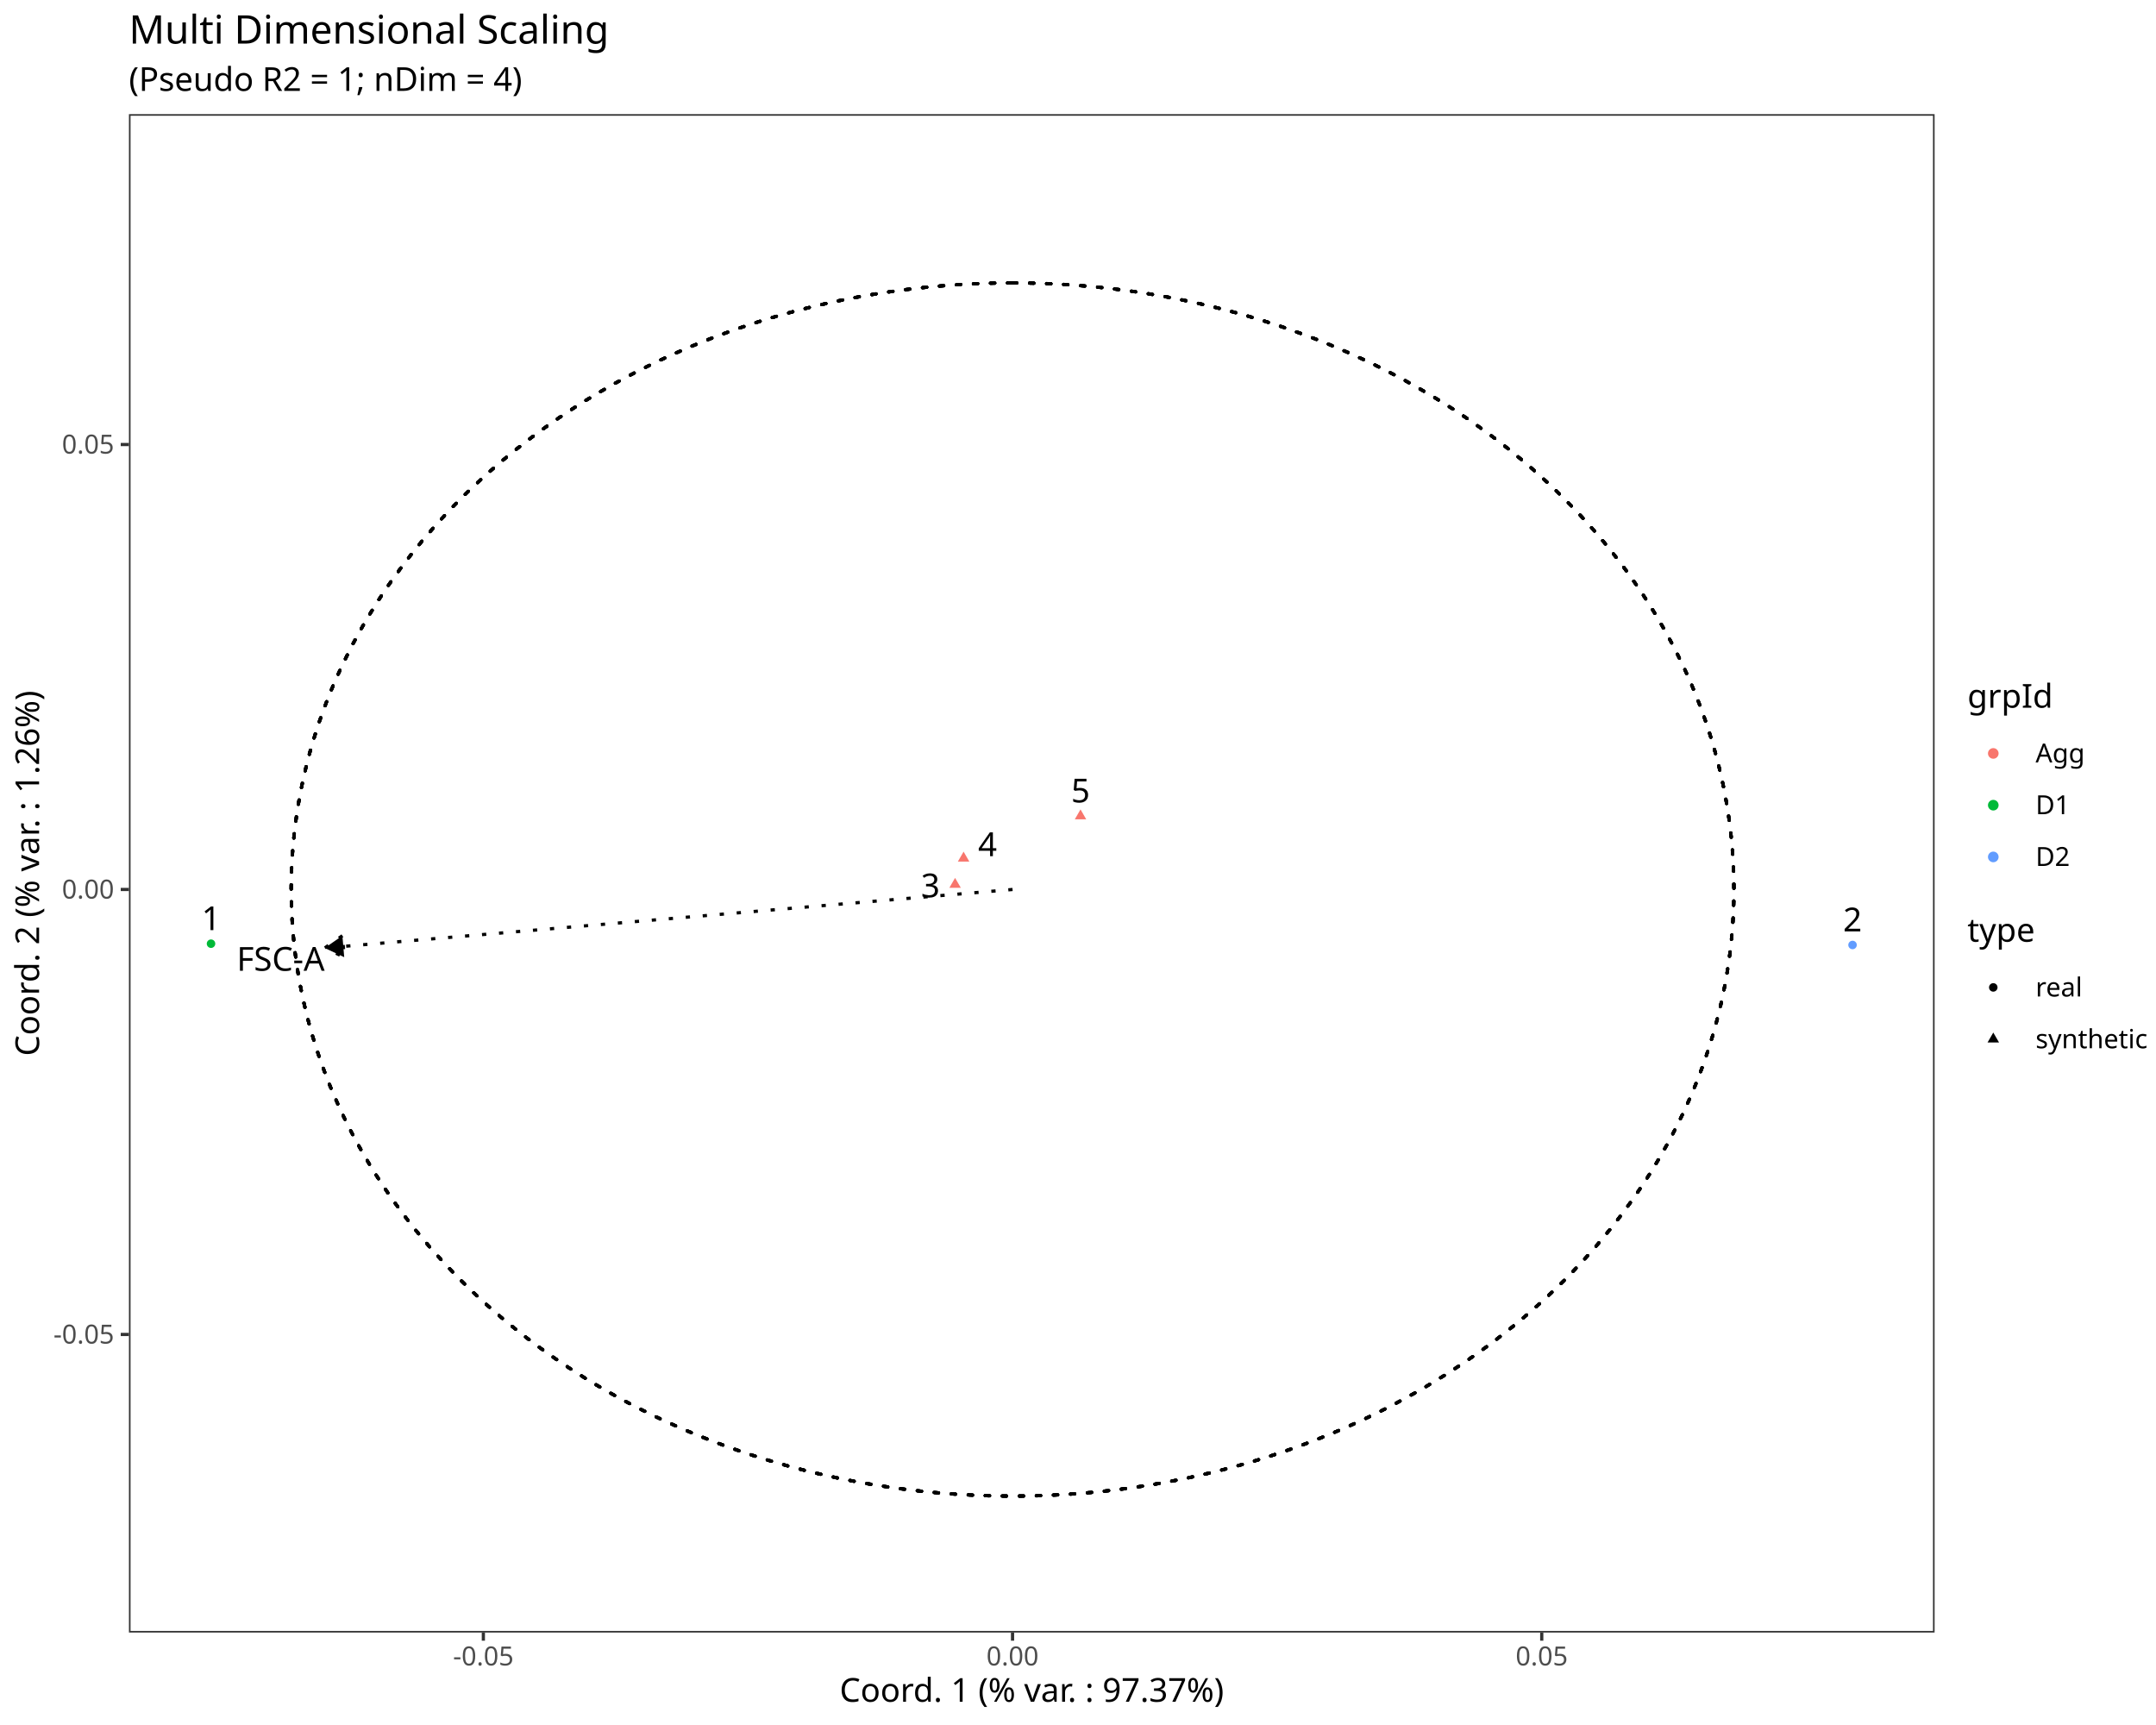
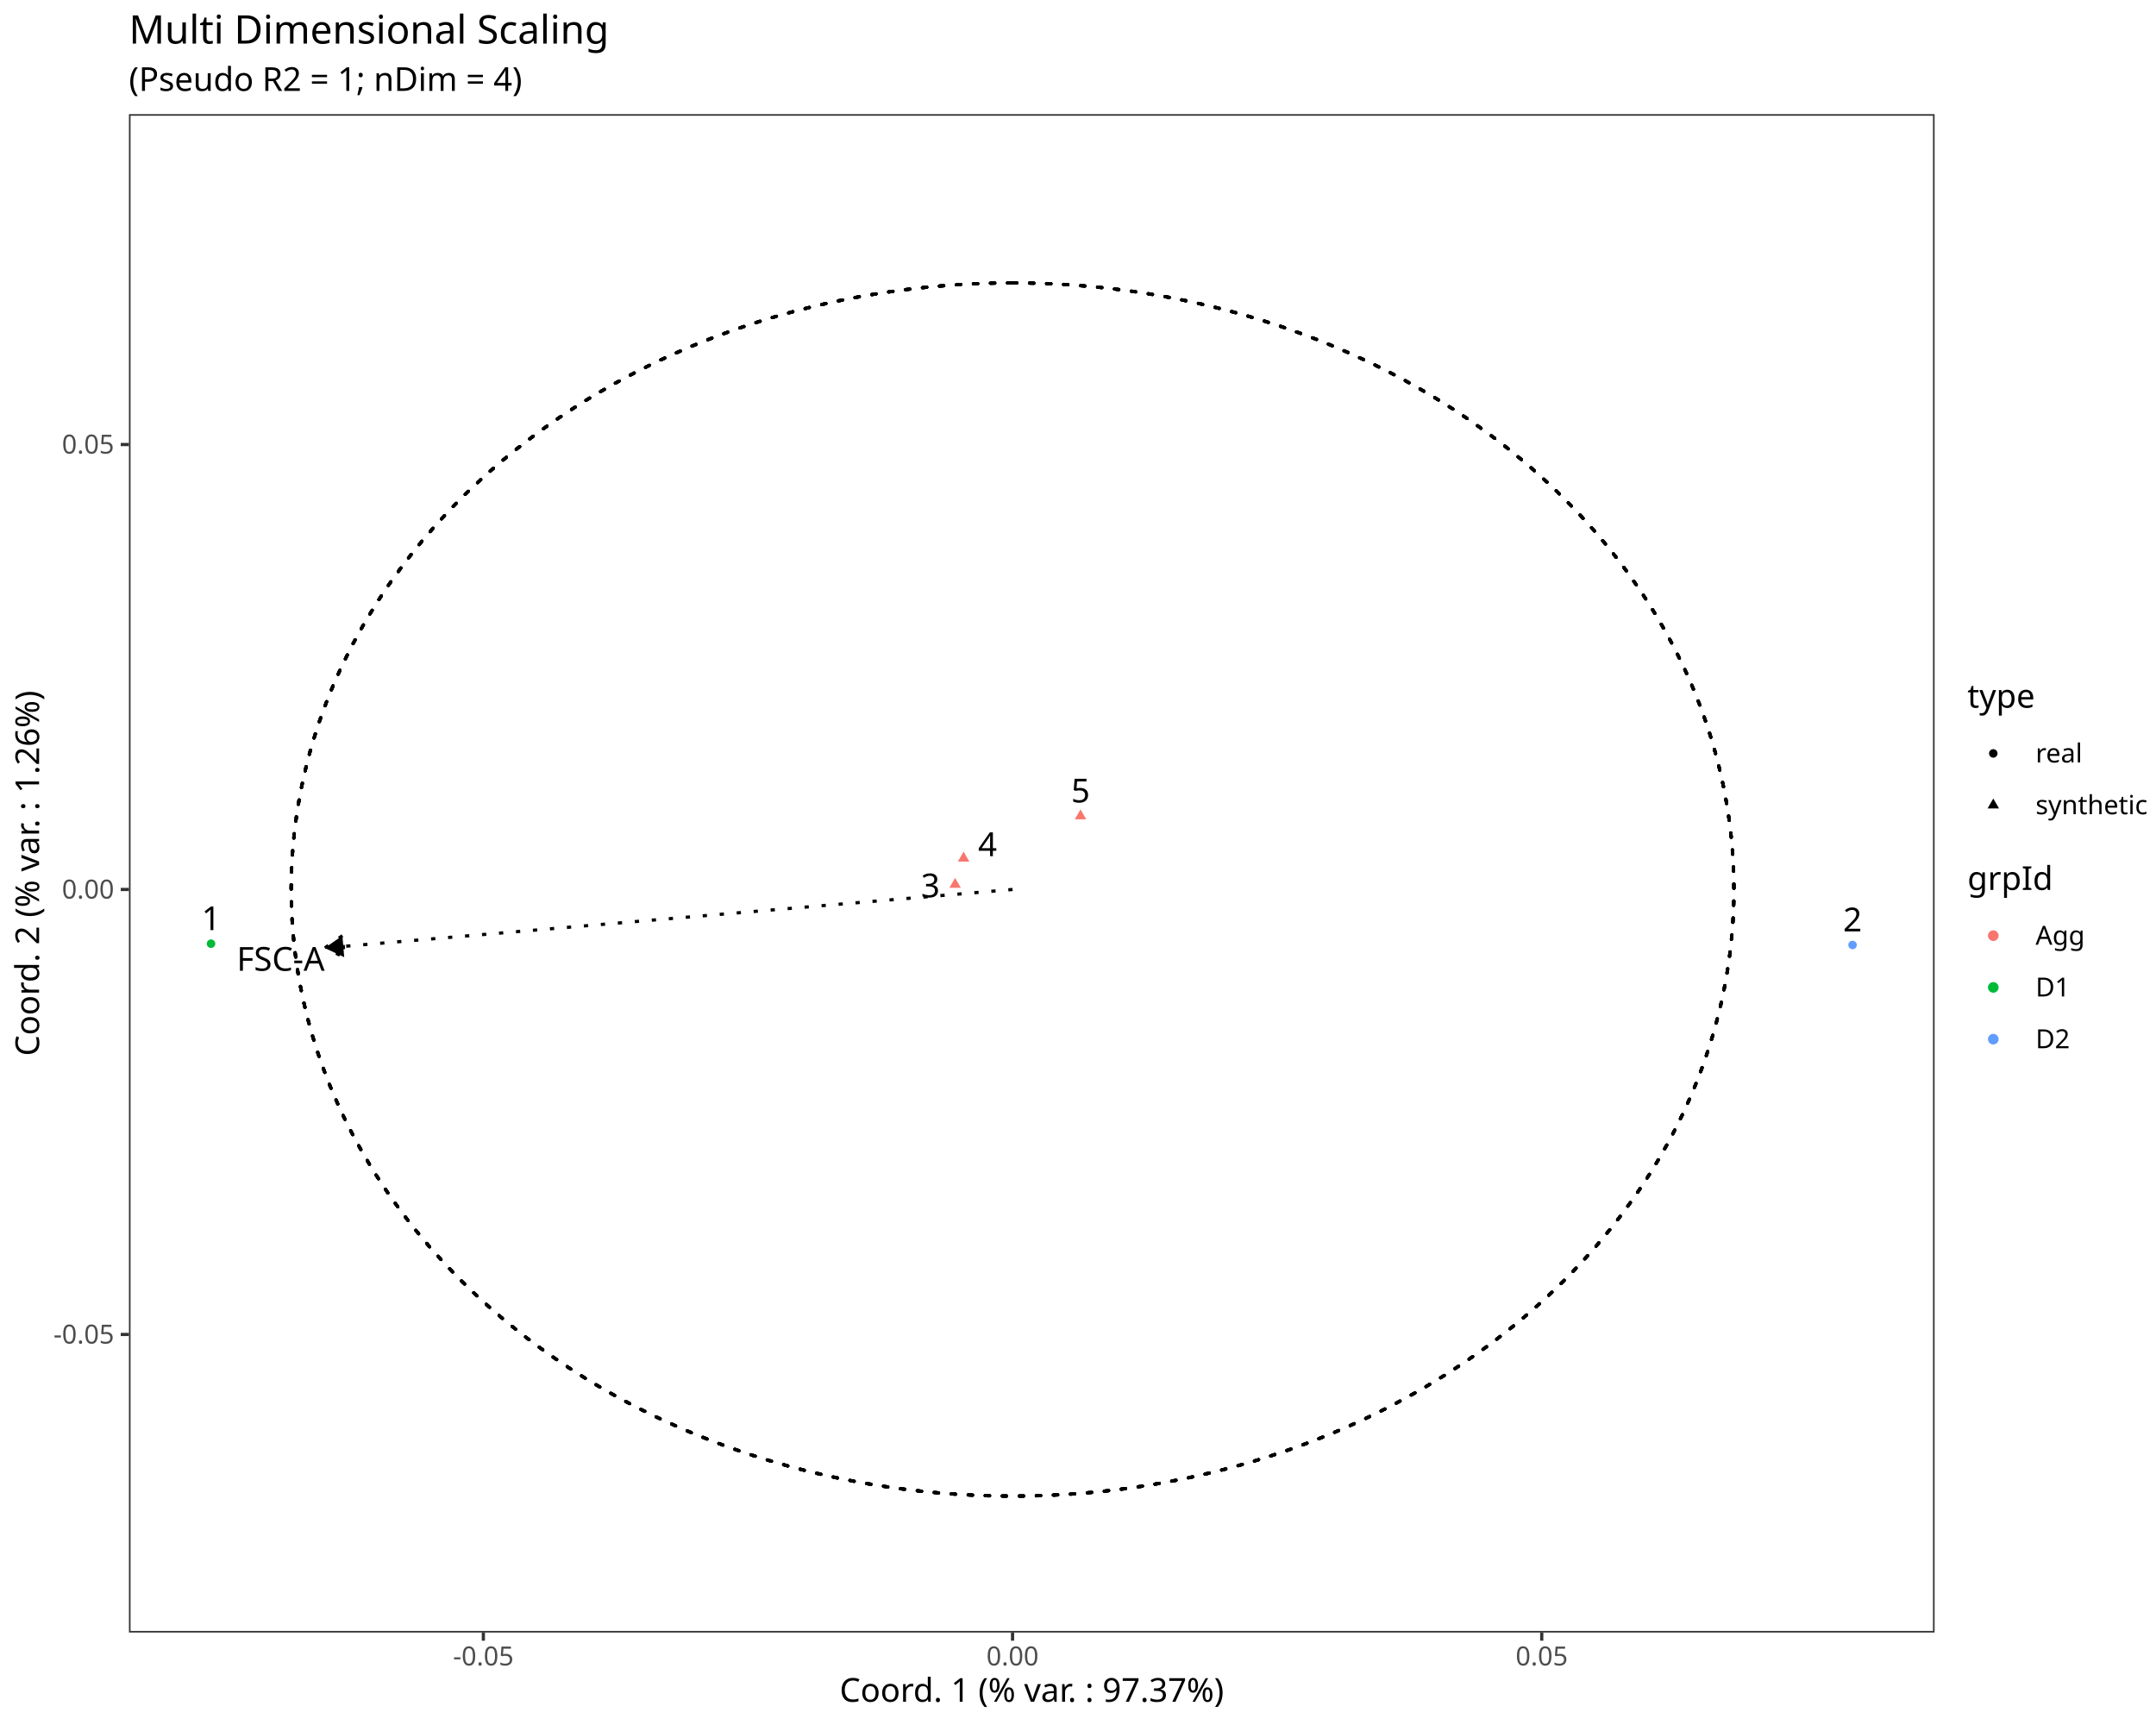
<svg xmlns="http://www.w3.org/2000/svg" class="svglite" data-engine-version="2.0" width="720.00pt" height="576.00pt" viewBox="0 0 720.00 576.00">
  <defs>
    <style type="text/css">
    .svglite line, .svglite polyline, .svglite polygon, .svglite path, .svglite rect, .svglite circle {
      fill: none;
      stroke: #000000;
      stroke-linecap: round;
      stroke-linejoin: round;
      stroke-miterlimit: 10.00;
    }
  </style>
  </defs>
  <rect width="100%" height="100%" style="stroke: none; fill: #FFFFFF;" />
  <defs>
    <clipPath id="cpMC4wMHw3MjAuMDB8MC4wMHw1NzYuMDA=">
      <rect x="0.00" y="0.00" width="720.00" height="576.00" />
    </clipPath>
  </defs>
  <g clip-path="url(#cpMC4wMHw3MjAuMDB8MC4wMHw1NzYuMDA=)">
    <rect x="0.00" y="0.00" width="720.00" height="576.00" style="stroke-width: 1.07; stroke: #FFFFFF; fill: #FFFFFF;" />
  </g>
  <defs>
    <clipPath id="cpNDMuMDZ8NjQ2LjA3fDM4LjEyfDU0NS4xMQ==">
      <rect x="43.06" y="38.12" width="603.00" height="507.00" />
    </clipPath>
  </defs>
  <g clip-path="url(#cpNDMuMDZ8NjQ2LjA3fDM4LjEyfDU0NS4xMQ==)">
    <rect x="43.06" y="38.12" width="603.00" height="507.00" style="stroke-width: 1.07; stroke: none; fill: #FFFFFF;" />
    <circle cx="70.47" cy="315.11" r="1.42" style="stroke-width: 0.71; stroke: none; fill: #00BA38;" />
    <circle cx="618.66" cy="315.54" r="1.42" style="stroke-width: 0.71; stroke: none; fill: #619CFF;" />
    <polygon points="318.95,293.14 320.87,296.45 317.04,296.45 " style="stroke-width: 0.71; stroke: none; fill: #F8766D;" />
    <polygon points="321.79,284.37 323.71,287.69 319.88,287.69 " style="stroke-width: 0.71; stroke: none; fill: #F8766D;" />
    <polygon points="360.84,270.27 362.75,273.59 358.93,273.59 " style="stroke-width: 0.71; stroke: none; fill: #F8766D;" />
    <text x="70.49" y="310.57" text-anchor="middle" style="font-size: 11.04px; font-family: sans;" textLength="6.14px" lengthAdjust="spacingAndGlyphs">1</text>
    <text x="618.65" y="311.00" text-anchor="middle" style="font-size: 11.04px; font-family: sans;" textLength="6.14px" lengthAdjust="spacingAndGlyphs">2</text>
    <text x="310.71" y="299.63" text-anchor="middle" style="font-size: 11.04px; font-family: sans;" textLength="6.14px" lengthAdjust="spacingAndGlyphs">3</text>
    <text x="329.78" y="285.88" text-anchor="middle" style="font-size: 11.04px; font-family: sans;" textLength="6.14px" lengthAdjust="spacingAndGlyphs">4</text>
    <text x="360.84" y="267.94" text-anchor="middle" style="font-size: 11.04px; font-family: sans;" textLength="6.14px" lengthAdjust="spacingAndGlyphs">5</text>
    <line x1="338.14" y1="297.01" x2="108.43" y2="316.55" style="stroke-width: 1.07; stroke-dasharray: 1.42,4.27; stroke-linecap: butt;" />
    <polygon points="114.34,312.44 108.43,316.55 114.95,319.61 " style="stroke-width: 1.07; stroke-dasharray: 1.42,4.27; stroke-linecap: butt; fill: #000000;" />
    <text x="108.43" y="324.15" text-anchor="end" style="font-size: 11.04px; font-family: sans;" textLength="33.13px" lengthAdjust="spacingAndGlyphs">FSC-A</text>
    <polygon points="338.14,94.47 342.35,94.50 346.55,94.59 350.75,94.74 354.95,94.96 359.14,95.24 363.32,95.58 367.50,95.98 371.67,96.44 375.83,96.96 379.97,97.54 384.11,98.19 388.23,98.89 392.33,99.66 396.42,100.48 400.49,101.37 404.54,102.31 408.58,103.32 412.59,104.38 416.57,105.50 420.54,106.68 424.47,107.92 428.39,109.21 432.27,110.57 436.13,111.98 439.95,113.44 443.75,114.97 447.51,116.54 451.24,118.17 454.93,119.86 458.59,121.60 462.22,123.40 465.80,125.24 469.35,127.14 472.85,129.09 476.32,131.10 479.74,133.15 483.12,135.25 486.46,137.40 489.75,139.60 492.99,141.85 496.19,144.15 499.34,146.49 502.44,148.88 505.49,151.31 508.49,153.79 511.43,156.31 514.33,158.88 517.17,161.48 519.95,164.13 522.68,166.82 525.36,169.55 527.98,172.31 530.54,175.12 533.04,177.96 535.48,180.84 537.86,183.75 540.18,186.70 542.44,189.68 544.64,192.69 546.77,195.74 548.84,198.82 550.85,201.92 552.79,205.06 554.66,208.22 556.47,211.41 558.22,214.63 559.89,217.87 561.50,221.14 563.04,224.43 564.52,227.74 565.92,231.07 567.25,234.42 568.52,237.79 569.71,241.18 570.84,244.59 571.89,248.01 572.87,251.45 573.78,254.90 574.62,258.37 575.39,261.84 576.08,265.33 576.70,268.82 577.25,272.33 577.73,275.84 578.13,279.36 578.46,282.88 578.72,286.41 578.90,289.95 579.01,293.48 579.05,297.01 579.01,300.55 578.90,304.08 578.72,307.61 578.46,311.14 578.13,314.67 577.73,318.19 577.25,321.70 576.70,325.20 576.08,328.70 575.39,332.19 574.62,335.66 573.78,339.13 572.87,342.58 571.89,346.01 570.84,349.44 569.71,352.84 568.52,356.23 567.25,359.60 565.92,362.96 564.52,366.29 563.04,369.60 561.50,372.89 559.89,376.16 558.22,379.40 556.47,382.61 554.66,385.81 552.79,388.97 550.85,392.10 548.84,395.21 546.77,398.29 544.64,401.33 542.44,404.35 540.18,407.33 537.86,410.28 535.48,413.19 533.04,416.07 530.54,418.91 527.98,421.71 525.36,424.48 522.68,427.21 519.95,429.90 517.17,432.54 514.33,435.15 511.43,437.72 508.49,440.24 505.49,442.71 502.44,445.15 499.34,447.54 496.19,449.88 492.99,452.17 489.75,454.42 486.46,456.62 483.12,458.78 479.74,460.88 476.32,462.93 472.85,464.93 469.35,466.88 465.80,468.78 462.22,470.63 458.59,472.43 454.93,474.17 451.24,475.85 447.51,477.49 443.75,479.06 439.95,480.58 436.13,482.05 432.27,483.46 428.39,484.81 424.47,486.11 420.54,487.35 416.57,488.53 412.59,489.65 408.58,490.71 404.54,491.72 400.49,492.66 396.42,493.55 392.33,494.37 388.23,495.14 384.11,495.84 379.97,496.48 375.83,497.07 371.67,497.59 367.50,498.05 363.32,498.45 359.14,498.79 354.95,499.07 350.75,499.28 346.55,499.44 342.35,499.53 338.14,499.56 333.94,499.53 329.73,499.44 325.53,499.28 321.34,499.07 317.15,498.79 312.96,498.45 308.78,498.05 304.62,497.59 300.46,497.07 296.31,496.48 292.18,495.84 288.06,495.14 283.95,494.37 279.86,493.55 275.79,492.66 271.74,491.72 267.71,490.71 263.70,489.65 259.71,488.53 255.75,487.35 251.81,486.11 247.90,484.81 244.01,483.46 240.16,482.05 236.33,480.58 232.54,479.06 228.77,477.49 225.05,475.85 221.35,474.17 217.69,472.43 214.07,470.63 210.48,468.78 206.94,466.88 203.43,464.93 199.97,462.93 196.54,460.88 193.16,458.78 189.83,456.62 186.54,454.42 183.29,452.17 180.10,449.88 176.95,447.54 173.85,445.15 170.80,442.71 167.80,440.24 164.85,437.72 161.96,435.15 159.12,432.54 156.33,429.90 153.60,427.21 150.93,424.48 148.31,421.71 145.75,418.91 143.25,416.07 140.81,413.19 138.42,410.28 136.10,407.33 133.85,404.35 131.65,401.33 129.51,398.29 127.44,395.21 125.44,392.10 123.50,388.97 121.62,385.81 119.81,382.61 118.07,379.40 116.39,376.16 114.78,372.89 113.24,369.60 111.77,366.29 110.36,362.96 109.03,359.60 107.77,356.23 106.57,352.84 105.45,349.44 104.40,346.01 103.41,342.58 102.50,339.13 101.67,335.66 100.90,332.19 100.21,328.70 99.58,325.20 99.04,321.70 98.56,318.19 98.16,314.67 97.83,311.14 97.57,307.61 97.39,304.08 97.28,300.55 97.24,297.01 97.28,293.48 97.39,289.95 97.57,286.41 97.83,282.88 98.16,279.36 98.56,275.84 99.04,272.33 99.58,268.82 100.21,265.33 100.90,261.84 101.67,258.37 102.50,254.90 103.41,251.45 104.40,248.01 105.45,244.59 106.57,241.18 107.77,237.79 109.03,234.42 110.36,231.07 111.77,227.74 113.24,224.43 114.78,221.14 116.39,217.87 118.07,214.63 119.81,211.41 121.62,208.22 123.50,205.06 125.44,201.92 127.44,198.82 129.51,195.74 131.65,192.69 133.85,189.68 136.10,186.70 138.42,183.75 140.81,180.84 143.25,177.96 145.75,175.12 148.31,172.31 150.93,169.55 153.60,166.82 156.33,164.13 159.12,161.48 161.96,158.88 164.85,156.31 167.80,153.79 170.80,151.31 173.85,148.88 176.95,146.49 180.10,144.15 183.29,141.85 186.54,139.60 189.83,137.40 193.16,135.25 196.54,133.15 199.97,131.10 203.43,129.09 206.94,127.14 210.48,125.24 214.07,123.40 217.69,121.60 221.35,119.86 225.05,118.17 228.77,116.54 232.54,114.97 236.33,113.44 240.16,111.98 244.01,110.57 247.90,109.21 251.81,107.92 255.75,106.68 259.71,105.50 263.70,104.38 267.71,103.32 271.74,102.31 275.79,101.37 279.86,100.48 283.95,99.66 288.06,98.89 292.18,98.19 296.31,97.54 300.46,96.96 304.62,96.44 308.78,95.98 312.96,95.58 317.15,95.24 321.34,94.96 325.53,94.74 329.73,94.59 333.94,94.50 338.14,94.47 " style="stroke-width: 1.07; stroke-dasharray: 1.42,4.27; fill: none;" />
    <polygon points="338.14,94.47 342.35,94.50 346.55,94.59 350.75,94.74 354.95,94.96 359.14,95.24 363.32,95.58 367.50,95.98 371.67,96.44 375.83,96.96 379.97,97.54 384.11,98.19 388.23,98.89 392.33,99.66 396.42,100.48 400.49,101.37 404.54,102.31 408.58,103.32 412.59,104.38 416.57,105.50 420.54,106.68 424.47,107.92 428.39,109.21 432.27,110.57 436.13,111.98 439.95,113.44 443.75,114.97 447.51,116.54 451.24,118.17 454.93,119.86 458.59,121.60 462.22,123.40 465.80,125.24 469.35,127.14 472.85,129.09 476.32,131.10 479.74,133.15 483.12,135.25 486.46,137.40 489.75,139.60 492.99,141.85 496.19,144.15 499.34,146.49 502.44,148.88 505.49,151.31 508.49,153.79 511.43,156.31 514.33,158.88 517.17,161.48 519.95,164.13 522.68,166.82 525.36,169.55 527.98,172.31 530.54,175.12 533.04,177.96 535.48,180.84 537.86,183.75 540.18,186.70 542.44,189.68 544.64,192.69 546.77,195.74 548.84,198.82 550.85,201.92 552.79,205.06 554.66,208.22 556.47,211.41 558.22,214.63 559.89,217.87 561.50,221.14 563.04,224.43 564.52,227.74 565.92,231.07 567.25,234.42 568.52,237.79 569.71,241.18 570.84,244.59 571.89,248.01 572.87,251.45 573.78,254.90 574.62,258.37 575.39,261.84 576.08,265.33 576.70,268.82 577.25,272.33 577.73,275.84 578.13,279.36 578.46,282.88 578.72,286.41 578.90,289.95 579.01,293.48 579.05,297.01 579.01,300.55 578.90,304.08 578.72,307.61 578.46,311.14 578.13,314.67 577.73,318.19 577.25,321.70 576.70,325.20 576.08,328.70 575.39,332.19 574.62,335.66 573.78,339.13 572.87,342.58 571.89,346.01 570.84,349.44 569.71,352.84 568.52,356.23 567.25,359.60 565.92,362.96 564.52,366.29 563.04,369.60 561.50,372.89 559.89,376.16 558.22,379.40 556.47,382.61 554.66,385.81 552.79,388.97 550.85,392.10 548.84,395.21 546.77,398.29 544.64,401.33 542.44,404.35 540.18,407.33 537.86,410.28 535.48,413.19 533.04,416.07 530.54,418.91 527.98,421.71 525.36,424.48 522.68,427.21 519.95,429.90 517.17,432.54 514.33,435.15 511.43,437.72 508.49,440.24 505.49,442.71 502.44,445.15 499.34,447.54 496.19,449.88 492.99,452.17 489.75,454.42 486.46,456.62 483.12,458.78 479.74,460.88 476.32,462.93 472.85,464.93 469.35,466.88 465.80,468.78 462.22,470.63 458.59,472.43 454.93,474.17 451.24,475.85 447.51,477.49 443.75,479.06 439.95,480.58 436.13,482.05 432.27,483.46 428.39,484.81 424.47,486.11 420.54,487.35 416.57,488.53 412.59,489.65 408.58,490.71 404.54,491.72 400.49,492.66 396.42,493.55 392.33,494.37 388.23,495.14 384.11,495.84 379.97,496.48 375.83,497.07 371.67,497.59 367.50,498.05 363.32,498.45 359.14,498.79 354.95,499.07 350.75,499.28 346.55,499.44 342.35,499.53 338.14,499.56 333.94,499.53 329.73,499.44 325.53,499.28 321.34,499.07 317.15,498.79 312.96,498.45 308.78,498.05 304.62,497.59 300.46,497.07 296.31,496.48 292.18,495.84 288.06,495.14 283.95,494.37 279.86,493.55 275.79,492.66 271.74,491.72 267.71,490.71 263.70,489.65 259.71,488.53 255.75,487.35 251.81,486.11 247.90,484.81 244.01,483.46 240.16,482.05 236.33,480.58 232.54,479.06 228.77,477.49 225.05,475.85 221.35,474.17 217.69,472.43 214.07,470.63 210.48,468.78 206.94,466.88 203.43,464.93 199.97,462.93 196.54,460.88 193.16,458.78 189.83,456.62 186.54,454.42 183.29,452.17 180.10,449.88 176.95,447.54 173.85,445.15 170.80,442.71 167.80,440.24 164.85,437.72 161.96,435.15 159.12,432.54 156.33,429.90 153.60,427.21 150.93,424.48 148.31,421.71 145.75,418.91 143.25,416.07 140.81,413.19 138.42,410.28 136.10,407.33 133.85,404.35 131.65,401.33 129.51,398.29 127.44,395.21 125.44,392.10 123.50,388.97 121.62,385.81 119.81,382.61 118.07,379.40 116.39,376.16 114.78,372.89 113.24,369.60 111.77,366.29 110.36,362.96 109.03,359.60 107.77,356.23 106.57,352.84 105.45,349.44 104.40,346.01 103.41,342.58 102.50,339.13 101.67,335.66 100.90,332.19 100.21,328.70 99.58,325.20 99.04,321.70 98.56,318.19 98.16,314.67 97.83,311.14 97.57,307.61 97.39,304.08 97.28,300.55 97.24,297.01 97.28,293.48 97.39,289.95 97.57,286.41 97.83,282.88 98.16,279.36 98.56,275.84 99.04,272.33 99.58,268.82 100.21,265.33 100.90,261.84 101.67,258.37 102.50,254.90 103.41,251.45 104.40,248.01 105.45,244.59 106.57,241.18 107.77,237.79 109.03,234.42 110.36,231.07 111.77,227.74 113.24,224.43 114.78,221.14 116.39,217.87 118.07,214.63 119.81,211.41 121.62,208.22 123.50,205.06 125.44,201.92 127.44,198.82 129.51,195.74 131.65,192.69 133.85,189.68 136.10,186.70 138.42,183.75 140.81,180.84 143.25,177.96 145.75,175.12 148.31,172.31 150.93,169.55 153.60,166.82 156.33,164.13 159.12,161.48 161.96,158.88 164.85,156.31 167.80,153.79 170.80,151.31 173.85,148.88 176.95,146.49 180.10,144.15 183.29,141.85 186.54,139.60 189.83,137.40 193.16,135.25 196.54,133.15 199.97,131.10 203.43,129.09 206.94,127.14 210.48,125.24 214.07,123.40 217.69,121.60 221.35,119.86 225.05,118.17 228.77,116.54 232.54,114.97 236.33,113.44 240.16,111.98 244.01,110.57 247.90,109.21 251.81,107.92 255.75,106.68 259.71,105.50 263.70,104.38 267.71,103.32 271.74,102.31 275.79,101.37 279.86,100.48 283.95,99.66 288.06,98.89 292.18,98.19 296.31,97.54 300.46,96.96 304.62,96.44 308.78,95.98 312.96,95.58 317.15,95.24 321.34,94.96 325.53,94.74 329.73,94.59 333.94,94.50 338.14,94.47 " style="stroke-width: 1.07; stroke-dasharray: 1.42,4.27; fill: none;" />
    <polygon points="338.14,94.47 342.35,94.50 346.55,94.59 350.75,94.74 354.95,94.96 359.14,95.24 363.32,95.58 367.50,95.98 371.67,96.44 375.83,96.96 379.97,97.54 384.11,98.19 388.23,98.89 392.33,99.66 396.42,100.48 400.49,101.37 404.54,102.31 408.58,103.32 412.59,104.38 416.57,105.50 420.54,106.68 424.47,107.92 428.39,109.21 432.27,110.57 436.13,111.98 439.95,113.44 443.75,114.97 447.51,116.54 451.24,118.17 454.93,119.86 458.59,121.60 462.22,123.40 465.80,125.24 469.35,127.14 472.85,129.09 476.32,131.10 479.74,133.15 483.12,135.25 486.46,137.40 489.75,139.60 492.99,141.85 496.19,144.15 499.34,146.49 502.44,148.88 505.49,151.31 508.49,153.79 511.43,156.31 514.33,158.88 517.17,161.48 519.95,164.13 522.68,166.82 525.36,169.55 527.98,172.31 530.54,175.12 533.04,177.96 535.48,180.84 537.86,183.75 540.18,186.70 542.44,189.68 544.64,192.69 546.77,195.74 548.84,198.82 550.85,201.92 552.79,205.06 554.66,208.22 556.47,211.41 558.22,214.63 559.89,217.87 561.50,221.14 563.04,224.43 564.52,227.74 565.92,231.07 567.25,234.42 568.52,237.79 569.71,241.18 570.84,244.59 571.89,248.01 572.87,251.45 573.78,254.90 574.62,258.37 575.39,261.84 576.08,265.33 576.70,268.82 577.25,272.33 577.73,275.84 578.13,279.36 578.46,282.88 578.72,286.41 578.90,289.95 579.01,293.48 579.05,297.01 579.01,300.55 578.90,304.08 578.72,307.61 578.46,311.14 578.13,314.67 577.73,318.19 577.25,321.70 576.70,325.20 576.08,328.70 575.39,332.19 574.62,335.66 573.78,339.13 572.87,342.58 571.89,346.01 570.84,349.44 569.71,352.84 568.52,356.23 567.25,359.60 565.92,362.96 564.52,366.29 563.04,369.60 561.50,372.89 559.89,376.16 558.22,379.40 556.47,382.61 554.66,385.81 552.79,388.97 550.85,392.10 548.84,395.21 546.77,398.29 544.64,401.33 542.44,404.35 540.18,407.33 537.86,410.28 535.48,413.19 533.04,416.07 530.54,418.91 527.98,421.71 525.36,424.48 522.68,427.21 519.95,429.90 517.17,432.54 514.33,435.15 511.43,437.72 508.49,440.24 505.49,442.71 502.44,445.15 499.34,447.54 496.19,449.88 492.99,452.17 489.75,454.42 486.46,456.62 483.12,458.78 479.74,460.88 476.32,462.93 472.85,464.93 469.35,466.88 465.80,468.78 462.22,470.63 458.59,472.43 454.93,474.17 451.24,475.85 447.51,477.49 443.75,479.06 439.95,480.58 436.13,482.05 432.27,483.46 428.39,484.81 424.47,486.11 420.54,487.35 416.57,488.53 412.59,489.65 408.58,490.71 404.54,491.72 400.49,492.66 396.42,493.55 392.33,494.37 388.23,495.14 384.11,495.84 379.97,496.48 375.83,497.07 371.67,497.59 367.50,498.05 363.32,498.45 359.14,498.79 354.95,499.07 350.75,499.28 346.55,499.44 342.35,499.53 338.14,499.56 333.94,499.53 329.73,499.44 325.53,499.28 321.34,499.07 317.15,498.79 312.96,498.45 308.78,498.05 304.62,497.59 300.46,497.07 296.31,496.48 292.18,495.84 288.06,495.14 283.95,494.37 279.86,493.55 275.79,492.66 271.74,491.72 267.71,490.71 263.70,489.65 259.71,488.53 255.75,487.35 251.81,486.11 247.90,484.81 244.01,483.46 240.16,482.05 236.33,480.58 232.54,479.06 228.77,477.49 225.05,475.85 221.35,474.17 217.69,472.43 214.07,470.63 210.48,468.78 206.94,466.88 203.43,464.93 199.97,462.93 196.54,460.88 193.16,458.78 189.83,456.62 186.54,454.42 183.29,452.17 180.10,449.88 176.95,447.54 173.85,445.15 170.80,442.71 167.80,440.24 164.85,437.72 161.96,435.15 159.12,432.54 156.33,429.90 153.60,427.21 150.93,424.48 148.31,421.71 145.75,418.91 143.25,416.07 140.81,413.19 138.42,410.28 136.10,407.33 133.85,404.35 131.65,401.33 129.51,398.29 127.44,395.21 125.44,392.10 123.50,388.97 121.62,385.81 119.81,382.61 118.07,379.40 116.39,376.16 114.78,372.89 113.24,369.60 111.77,366.29 110.36,362.96 109.03,359.60 107.77,356.23 106.57,352.84 105.45,349.44 104.40,346.01 103.41,342.58 102.50,339.13 101.67,335.66 100.90,332.19 100.21,328.70 99.58,325.20 99.04,321.70 98.56,318.19 98.16,314.67 97.83,311.14 97.57,307.61 97.39,304.08 97.28,300.55 97.24,297.01 97.28,293.48 97.39,289.95 97.57,286.41 97.83,282.88 98.16,279.36 98.56,275.84 99.04,272.33 99.58,268.82 100.21,265.33 100.90,261.84 101.67,258.37 102.50,254.90 103.41,251.45 104.40,248.01 105.45,244.59 106.57,241.18 107.77,237.79 109.03,234.42 110.36,231.07 111.77,227.74 113.24,224.43 114.78,221.14 116.39,217.87 118.07,214.63 119.81,211.41 121.62,208.22 123.50,205.06 125.44,201.92 127.44,198.82 129.51,195.74 131.65,192.69 133.85,189.68 136.10,186.70 138.42,183.75 140.81,180.84 143.25,177.96 145.75,175.12 148.31,172.31 150.93,169.55 153.60,166.82 156.33,164.13 159.12,161.48 161.96,158.88 164.85,156.31 167.80,153.79 170.80,151.31 173.85,148.88 176.95,146.49 180.10,144.15 183.29,141.85 186.54,139.60 189.83,137.40 193.16,135.25 196.54,133.15 199.97,131.10 203.43,129.09 206.94,127.14 210.48,125.24 214.07,123.40 217.69,121.60 221.35,119.86 225.05,118.17 228.77,116.54 232.54,114.97 236.33,113.44 240.16,111.98 244.01,110.57 247.90,109.21 251.81,107.92 255.75,106.68 259.71,105.50 263.70,104.38 267.71,103.32 271.74,102.31 275.79,101.37 279.86,100.48 283.95,99.66 288.06,98.89 292.18,98.19 296.31,97.54 300.46,96.96 304.62,96.44 308.78,95.98 312.96,95.58 317.15,95.24 321.34,94.96 325.53,94.74 329.73,94.59 333.94,94.50 338.14,94.47 " style="stroke-width: 1.07; stroke-dasharray: 1.42,4.27; fill: none;" />
    <polygon points="338.14,94.47 342.35,94.50 346.55,94.59 350.75,94.74 354.95,94.96 359.14,95.24 363.32,95.58 367.50,95.98 371.67,96.44 375.83,96.96 379.97,97.54 384.11,98.19 388.23,98.89 392.33,99.66 396.42,100.48 400.49,101.37 404.54,102.31 408.58,103.32 412.59,104.38 416.57,105.50 420.54,106.68 424.47,107.92 428.39,109.21 432.27,110.57 436.13,111.98 439.95,113.44 443.75,114.97 447.51,116.54 451.24,118.17 454.93,119.86 458.59,121.60 462.22,123.40 465.80,125.24 469.35,127.14 472.85,129.09 476.32,131.10 479.74,133.15 483.12,135.25 486.46,137.40 489.75,139.60 492.99,141.85 496.19,144.15 499.34,146.49 502.44,148.88 505.49,151.31 508.49,153.79 511.43,156.31 514.33,158.88 517.17,161.48 519.95,164.13 522.68,166.82 525.36,169.55 527.98,172.31 530.54,175.12 533.04,177.96 535.48,180.84 537.86,183.75 540.18,186.70 542.44,189.68 544.64,192.69 546.77,195.74 548.84,198.82 550.85,201.92 552.79,205.06 554.66,208.22 556.47,211.41 558.22,214.63 559.89,217.87 561.50,221.14 563.04,224.43 564.52,227.74 565.92,231.07 567.25,234.42 568.52,237.79 569.71,241.18 570.84,244.59 571.89,248.01 572.87,251.45 573.78,254.90 574.62,258.37 575.39,261.84 576.08,265.33 576.70,268.82 577.25,272.33 577.73,275.84 578.13,279.36 578.46,282.88 578.72,286.41 578.90,289.95 579.01,293.48 579.05,297.01 579.01,300.55 578.90,304.08 578.72,307.61 578.46,311.14 578.13,314.67 577.73,318.19 577.25,321.70 576.70,325.20 576.08,328.70 575.39,332.19 574.62,335.66 573.78,339.13 572.87,342.58 571.89,346.01 570.84,349.44 569.71,352.84 568.52,356.23 567.25,359.60 565.92,362.96 564.52,366.29 563.04,369.60 561.50,372.89 559.89,376.16 558.22,379.40 556.47,382.61 554.66,385.81 552.79,388.97 550.85,392.10 548.84,395.21 546.77,398.29 544.64,401.33 542.44,404.35 540.18,407.33 537.86,410.28 535.48,413.19 533.04,416.07 530.54,418.91 527.98,421.71 525.36,424.48 522.68,427.21 519.95,429.90 517.17,432.54 514.33,435.15 511.43,437.72 508.49,440.24 505.49,442.71 502.44,445.15 499.34,447.54 496.19,449.88 492.99,452.17 489.75,454.42 486.46,456.62 483.12,458.78 479.74,460.88 476.32,462.93 472.85,464.93 469.35,466.88 465.80,468.78 462.22,470.63 458.59,472.43 454.93,474.17 451.24,475.85 447.51,477.49 443.75,479.06 439.95,480.58 436.13,482.05 432.27,483.46 428.39,484.81 424.47,486.11 420.54,487.35 416.57,488.53 412.59,489.65 408.58,490.71 404.54,491.72 400.49,492.66 396.42,493.55 392.33,494.37 388.23,495.14 384.11,495.84 379.97,496.48 375.83,497.07 371.67,497.59 367.50,498.05 363.32,498.45 359.14,498.79 354.95,499.07 350.75,499.28 346.55,499.44 342.35,499.53 338.14,499.56 333.94,499.53 329.73,499.44 325.53,499.28 321.34,499.07 317.15,498.79 312.96,498.45 308.78,498.05 304.62,497.59 300.46,497.07 296.31,496.48 292.18,495.84 288.06,495.14 283.95,494.37 279.86,493.55 275.79,492.66 271.74,491.72 267.71,490.71 263.70,489.65 259.71,488.53 255.75,487.35 251.81,486.11 247.90,484.81 244.01,483.46 240.16,482.05 236.33,480.58 232.54,479.06 228.77,477.49 225.05,475.85 221.35,474.17 217.69,472.43 214.07,470.63 210.48,468.78 206.94,466.88 203.43,464.93 199.97,462.93 196.54,460.88 193.16,458.78 189.83,456.62 186.54,454.42 183.29,452.17 180.10,449.88 176.95,447.54 173.85,445.15 170.80,442.71 167.80,440.24 164.85,437.72 161.96,435.15 159.12,432.54 156.33,429.90 153.60,427.21 150.93,424.48 148.31,421.71 145.75,418.91 143.25,416.07 140.81,413.19 138.42,410.28 136.10,407.33 133.85,404.35 131.65,401.33 129.51,398.29 127.44,395.21 125.44,392.10 123.50,388.97 121.62,385.81 119.81,382.61 118.07,379.40 116.39,376.16 114.78,372.89 113.24,369.60 111.77,366.29 110.36,362.96 109.03,359.60 107.77,356.23 106.57,352.84 105.45,349.44 104.40,346.01 103.41,342.58 102.50,339.13 101.67,335.66 100.90,332.19 100.21,328.70 99.58,325.20 99.04,321.70 98.56,318.19 98.16,314.67 97.83,311.14 97.57,307.61 97.39,304.08 97.28,300.55 97.24,297.01 97.28,293.48 97.39,289.95 97.57,286.41 97.83,282.88 98.16,279.36 98.56,275.84 99.04,272.33 99.58,268.82 100.21,265.33 100.90,261.84 101.67,258.37 102.50,254.90 103.41,251.45 104.40,248.01 105.45,244.59 106.57,241.18 107.77,237.79 109.03,234.42 110.36,231.07 111.77,227.74 113.24,224.43 114.78,221.14 116.39,217.87 118.07,214.63 119.81,211.41 121.62,208.22 123.50,205.06 125.44,201.92 127.44,198.82 129.51,195.74 131.65,192.69 133.85,189.68 136.10,186.70 138.42,183.75 140.81,180.84 143.25,177.96 145.75,175.12 148.31,172.31 150.93,169.55 153.60,166.82 156.33,164.13 159.12,161.48 161.96,158.88 164.85,156.31 167.80,153.79 170.80,151.31 173.85,148.88 176.95,146.49 180.10,144.15 183.29,141.85 186.54,139.60 189.83,137.40 193.16,135.25 196.54,133.15 199.97,131.10 203.43,129.09 206.94,127.14 210.48,125.24 214.07,123.40 217.69,121.60 221.35,119.86 225.05,118.17 228.77,116.54 232.54,114.97 236.33,113.44 240.16,111.98 244.01,110.57 247.90,109.21 251.81,107.92 255.75,106.68 259.71,105.50 263.70,104.38 267.71,103.32 271.74,102.31 275.79,101.37 279.86,100.48 283.95,99.66 288.06,98.89 292.18,98.19 296.31,97.54 300.46,96.96 304.62,96.44 308.78,95.98 312.96,95.58 317.15,95.24 321.34,94.96 325.53,94.74 329.73,94.59 333.94,94.50 338.14,94.47 " style="stroke-width: 1.07; stroke-dasharray: 1.42,4.27; fill: none;" />
    <polygon points="338.14,94.47 342.35,94.50 346.55,94.59 350.75,94.74 354.95,94.96 359.14,95.24 363.32,95.58 367.50,95.98 371.67,96.44 375.83,96.96 379.97,97.54 384.11,98.19 388.23,98.89 392.33,99.66 396.42,100.48 400.49,101.37 404.54,102.31 408.58,103.32 412.59,104.38 416.57,105.50 420.54,106.68 424.47,107.92 428.39,109.21 432.27,110.57 436.13,111.98 439.95,113.44 443.75,114.97 447.51,116.54 451.24,118.17 454.93,119.86 458.59,121.60 462.22,123.40 465.80,125.24 469.35,127.14 472.85,129.09 476.32,131.10 479.74,133.15 483.12,135.25 486.46,137.40 489.75,139.60 492.99,141.85 496.19,144.15 499.34,146.49 502.44,148.88 505.49,151.31 508.49,153.79 511.43,156.31 514.33,158.88 517.17,161.48 519.95,164.13 522.68,166.82 525.36,169.55 527.98,172.31 530.54,175.12 533.04,177.96 535.48,180.84 537.86,183.75 540.18,186.70 542.44,189.68 544.64,192.69 546.77,195.74 548.84,198.82 550.85,201.92 552.79,205.06 554.66,208.22 556.47,211.41 558.22,214.63 559.89,217.87 561.50,221.14 563.04,224.43 564.52,227.74 565.92,231.07 567.25,234.42 568.52,237.79 569.71,241.18 570.84,244.59 571.89,248.01 572.87,251.45 573.78,254.90 574.62,258.37 575.39,261.84 576.08,265.33 576.70,268.82 577.25,272.33 577.73,275.84 578.13,279.36 578.46,282.88 578.72,286.41 578.90,289.95 579.01,293.48 579.05,297.01 579.01,300.55 578.90,304.08 578.72,307.61 578.46,311.14 578.13,314.67 577.73,318.19 577.25,321.70 576.70,325.20 576.08,328.70 575.39,332.19 574.62,335.66 573.78,339.13 572.87,342.58 571.89,346.01 570.84,349.44 569.71,352.84 568.52,356.23 567.25,359.60 565.92,362.96 564.52,366.29 563.04,369.60 561.50,372.89 559.89,376.16 558.22,379.40 556.47,382.61 554.66,385.81 552.79,388.97 550.85,392.10 548.84,395.21 546.77,398.29 544.64,401.33 542.44,404.35 540.18,407.33 537.86,410.28 535.48,413.19 533.04,416.07 530.54,418.91 527.98,421.71 525.36,424.48 522.68,427.21 519.95,429.90 517.17,432.54 514.33,435.15 511.43,437.72 508.49,440.24 505.49,442.71 502.44,445.15 499.34,447.54 496.19,449.88 492.99,452.17 489.75,454.42 486.46,456.62 483.12,458.78 479.74,460.88 476.32,462.93 472.85,464.93 469.35,466.88 465.80,468.78 462.22,470.63 458.59,472.43 454.93,474.17 451.24,475.85 447.51,477.49 443.75,479.06 439.95,480.58 436.13,482.05 432.27,483.46 428.39,484.81 424.47,486.11 420.54,487.35 416.57,488.53 412.59,489.65 408.58,490.71 404.54,491.72 400.49,492.66 396.42,493.55 392.33,494.37 388.23,495.14 384.11,495.84 379.97,496.48 375.83,497.07 371.67,497.59 367.50,498.05 363.32,498.45 359.14,498.79 354.95,499.07 350.75,499.28 346.55,499.44 342.35,499.53 338.14,499.56 333.94,499.53 329.73,499.44 325.53,499.28 321.34,499.07 317.15,498.79 312.96,498.45 308.78,498.05 304.62,497.59 300.46,497.07 296.31,496.48 292.18,495.84 288.06,495.14 283.95,494.37 279.86,493.55 275.79,492.66 271.74,491.72 267.71,490.71 263.70,489.65 259.71,488.53 255.75,487.35 251.81,486.11 247.90,484.81 244.01,483.46 240.16,482.05 236.33,480.58 232.54,479.06 228.77,477.49 225.05,475.85 221.35,474.17 217.69,472.43 214.07,470.63 210.48,468.78 206.94,466.88 203.43,464.93 199.97,462.93 196.54,460.88 193.16,458.78 189.83,456.62 186.54,454.42 183.29,452.17 180.10,449.88 176.95,447.54 173.85,445.15 170.80,442.71 167.80,440.24 164.85,437.72 161.96,435.15 159.12,432.54 156.33,429.90 153.60,427.21 150.93,424.48 148.31,421.71 145.75,418.91 143.25,416.07 140.81,413.19 138.42,410.28 136.10,407.33 133.85,404.35 131.65,401.33 129.51,398.29 127.44,395.21 125.44,392.10 123.50,388.97 121.62,385.81 119.81,382.61 118.07,379.40 116.39,376.16 114.78,372.89 113.24,369.60 111.77,366.29 110.36,362.96 109.03,359.60 107.77,356.23 106.57,352.84 105.45,349.44 104.40,346.01 103.41,342.58 102.50,339.13 101.67,335.66 100.90,332.19 100.21,328.70 99.58,325.20 99.04,321.70 98.56,318.19 98.16,314.67 97.83,311.14 97.57,307.61 97.39,304.08 97.28,300.55 97.24,297.01 97.28,293.48 97.39,289.95 97.57,286.41 97.83,282.88 98.16,279.36 98.56,275.84 99.04,272.33 99.58,268.82 100.21,265.33 100.90,261.84 101.67,258.37 102.50,254.90 103.41,251.45 104.40,248.01 105.45,244.59 106.57,241.18 107.77,237.79 109.03,234.42 110.36,231.07 111.77,227.74 113.24,224.43 114.78,221.14 116.39,217.87 118.07,214.63 119.81,211.41 121.62,208.22 123.50,205.06 125.44,201.92 127.44,198.82 129.51,195.74 131.65,192.69 133.85,189.68 136.10,186.70 138.42,183.75 140.81,180.84 143.25,177.96 145.75,175.12 148.31,172.31 150.93,169.55 153.60,166.82 156.33,164.13 159.12,161.48 161.96,158.88 164.85,156.31 167.80,153.79 170.80,151.31 173.85,148.88 176.95,146.49 180.10,144.15 183.29,141.85 186.54,139.60 189.83,137.40 193.16,135.25 196.54,133.15 199.97,131.10 203.43,129.09 206.94,127.14 210.48,125.24 214.07,123.40 217.69,121.60 221.35,119.86 225.05,118.17 228.77,116.54 232.54,114.97 236.33,113.44 240.16,111.98 244.01,110.57 247.90,109.21 251.81,107.92 255.75,106.68 259.71,105.50 263.70,104.38 267.71,103.32 271.74,102.31 275.79,101.37 279.86,100.48 283.95,99.66 288.06,98.89 292.18,98.19 296.31,97.54 300.46,96.96 304.62,96.44 308.78,95.98 312.96,95.58 317.15,95.24 321.34,94.96 325.53,94.74 329.73,94.59 333.94,94.50 338.14,94.47 " style="stroke-width: 1.07; stroke-dasharray: 1.42,4.27; fill: none;" />
    <rect x="43.06" y="38.12" width="603.00" height="507.00" style="stroke-width: 1.07; stroke: #333333;" />
  </g>
  <g clip-path="url(#cpMC4wMHw3MjAuMDB8MC4wMHw1NzYuMDA=)">
    <text x="38.13" y="448.63" text-anchor="end" style="font-size: 8.80px; fill: #4D4D4D; font-family: sans;" textLength="20.06px" lengthAdjust="spacingAndGlyphs">-0.05</text>
    <text x="38.13" y="300.04" text-anchor="end" style="font-size: 8.80px; fill: #4D4D4D; font-family: sans;" textLength="17.13px" lengthAdjust="spacingAndGlyphs">0.00</text>
    <text x="38.13" y="151.45" text-anchor="end" style="font-size: 8.80px; fill: #4D4D4D; font-family: sans;" textLength="17.13px" lengthAdjust="spacingAndGlyphs">0.05</text>
    <polyline points="40.32,445.60 43.06,445.60 " style="stroke-width: 1.07; stroke: #333333; stroke-linecap: butt;" />
    <polyline points="40.32,297.01 43.06,297.01 " style="stroke-width: 1.07; stroke: #333333; stroke-linecap: butt;" />
    <polyline points="40.32,148.43 43.06,148.43 " style="stroke-width: 1.07; stroke: #333333; stroke-linecap: butt;" />
    <polyline points="161.42,547.85 161.42,545.11 " style="stroke-width: 1.07; stroke: #333333; stroke-linecap: butt;" />
    <polyline points="338.14,547.85 338.14,545.11 " style="stroke-width: 1.07; stroke: #333333; stroke-linecap: butt;" />
    <polyline points="514.87,547.85 514.87,545.11 " style="stroke-width: 1.07; stroke: #333333; stroke-linecap: butt;" />
    <text x="161.42" y="556.10" text-anchor="middle" style="font-size: 8.80px; fill: #4D4D4D; font-family: sans;" textLength="20.06px" lengthAdjust="spacingAndGlyphs">-0.05</text>
    <text x="338.14" y="556.10" text-anchor="middle" style="font-size: 8.80px; fill: #4D4D4D; font-family: sans;" textLength="17.13px" lengthAdjust="spacingAndGlyphs">0.00</text>
    <text x="514.87" y="556.10" text-anchor="middle" style="font-size: 8.80px; fill: #4D4D4D; font-family: sans;" textLength="17.13px" lengthAdjust="spacingAndGlyphs">0.05</text>
    <text x="344.56" y="568.24" text-anchor="middle" style="font-size: 11.00px; font-family: sans;" textLength="130.23px" lengthAdjust="spacingAndGlyphs">Coord. 1 (% var. : 97.37%)</text>
    <text transform="translate(13.05,291.61) rotate(-90)" text-anchor="middle" style="font-size: 11.00px; font-family: sans;" textLength="124.11px" lengthAdjust="spacingAndGlyphs">Coord. 2 (% var. : 1.26%)</text>
-     <rect x="657.02" y="227.60" width="38.42" height="67.17" style="stroke-width: 1.07; stroke: none; fill: #FFFFFF;" />
-     <text x="657.02" y="236.31" style="font-size: 11.00px; font-family: sans;" textLength="25.07px" lengthAdjust="spacingAndGlyphs">grpId</text>
+     <rect x="657.02" y="227.60" width="57.50" height="49.89" style="stroke-width: 1.07; stroke: none; fill: #FFFFFF;" />
+     <text x="657.02" y="236.31" style="font-size: 11.00px; font-family: sans;" textLength="20.80px" lengthAdjust="spacingAndGlyphs">type</text>
    <rect x="657.02" y="242.94" width="17.28" height="17.28" style="stroke-width: 1.07; stroke: none; fill: #FFFFFF;" />
-     <circle cx="665.66" cy="251.58" r="1.42" style="stroke-width: 0.71; stroke: #F8766D; fill: #F8766D;" />
+     <circle cx="665.66" cy="251.58" r="1.42" style="stroke-width: 0.71; stroke: none; fill: #000000;" />
    <rect x="657.02" y="260.22" width="17.28" height="17.28" style="stroke-width: 1.07; stroke: none; fill: #FFFFFF;" />
-     <circle cx="665.66" cy="268.86" r="1.42" style="stroke-width: 0.71; stroke: #00BA38; fill: #00BA38;" />
-     <rect x="657.02" y="277.50" width="17.28" height="17.28" style="stroke-width: 1.07; stroke: none; fill: #FFFFFF;" />
-     <circle cx="665.66" cy="286.14" r="1.42" style="stroke-width: 0.71; stroke: #619CFF; fill: #619CFF;" />
-     <text x="679.78" y="254.60" style="font-size: 8.80px; font-family: sans;" textLength="15.66px" lengthAdjust="spacingAndGlyphs">Agg</text>
-     <text x="679.78" y="271.88" style="font-size: 8.80px; font-family: sans;" textLength="11.25px" lengthAdjust="spacingAndGlyphs">D1</text>
-     <text x="679.78" y="289.16" style="font-size: 8.80px; font-family: sans;" textLength="11.25px" lengthAdjust="spacingAndGlyphs">D2</text>
-     <rect x="657.02" y="305.73" width="57.50" height="49.89" style="stroke-width: 1.07; stroke: none; fill: #FFFFFF;" />
-     <text x="657.02" y="314.45" style="font-size: 11.00px; font-family: sans;" textLength="20.80px" lengthAdjust="spacingAndGlyphs">type</text>
+     <polygon points="665.66,266.64 667.58,269.96 663.75,269.96 " style="stroke-width: 0.71; stroke: none; fill: #000000;" />
+     <text x="679.78" y="254.60" style="font-size: 8.80px; font-family: sans;" textLength="14.67px" lengthAdjust="spacingAndGlyphs">real</text>
+     <text x="679.78" y="271.88" style="font-size: 8.80px; font-family: sans;" textLength="34.74px" lengthAdjust="spacingAndGlyphs">synthetic</text>
+     <rect x="657.02" y="288.45" width="38.42" height="67.17" style="stroke-width: 1.07; stroke: none; fill: #FFFFFF;" />
+     <text x="657.02" y="297.17" style="font-size: 11.00px; font-family: sans;" textLength="25.07px" lengthAdjust="spacingAndGlyphs">grpId</text>
+     <rect x="657.02" y="303.79" width="17.28" height="17.28" style="stroke-width: 1.07; stroke: none; fill: #FFFFFF;" />
+     <circle cx="665.66" cy="312.43" r="1.42" style="stroke-width: 0.71; stroke: #F8766D; fill: #F8766D;" />
    <rect x="657.02" y="321.07" width="17.28" height="17.28" style="stroke-width: 1.07; stroke: none; fill: #FFFFFF;" />
-     <circle cx="665.66" cy="329.71" r="1.42" style="stroke-width: 0.71; stroke: none; fill: #000000;" />
+     <circle cx="665.66" cy="329.71" r="1.42" style="stroke-width: 0.71; stroke: #00BA38; fill: #00BA38;" />
    <rect x="657.02" y="338.35" width="17.28" height="17.28" style="stroke-width: 1.07; stroke: none; fill: #FFFFFF;" />
-     <polygon points="665.66,344.78 667.58,348.09 663.75,348.09 " style="stroke-width: 0.71; stroke: none; fill: #000000;" />
-     <text x="679.78" y="332.74" style="font-size: 8.80px; font-family: sans;" textLength="14.67px" lengthAdjust="spacingAndGlyphs">real</text>
-     <text x="679.78" y="350.02" style="font-size: 8.80px; font-family: sans;" textLength="34.74px" lengthAdjust="spacingAndGlyphs">synthetic</text>
+     <circle cx="665.66" cy="346.99" r="1.42" style="stroke-width: 0.71; stroke: #619CFF; fill: #619CFF;" />
+     <text x="679.78" y="315.46" style="font-size: 8.80px; font-family: sans;" textLength="15.66px" lengthAdjust="spacingAndGlyphs">Agg</text>
+     <text x="679.78" y="332.74" style="font-size: 8.80px; font-family: sans;" textLength="11.25px" lengthAdjust="spacingAndGlyphs">D1</text>
+     <text x="679.78" y="350.02" style="font-size: 8.80px; font-family: sans;" textLength="11.25px" lengthAdjust="spacingAndGlyphs">D2</text>
    <text x="43.06" y="30.35" style="font-size: 11.00px; font-family: sans;" textLength="130.86px" lengthAdjust="spacingAndGlyphs">(Pseudo R2 = 1; nDim = 4)</text>
    <text x="43.06" y="14.56" style="font-size: 13.20px; font-family: sans;" textLength="151.15px" lengthAdjust="spacingAndGlyphs">Multi Dimensional Scaling</text>
  </g>
</svg>
